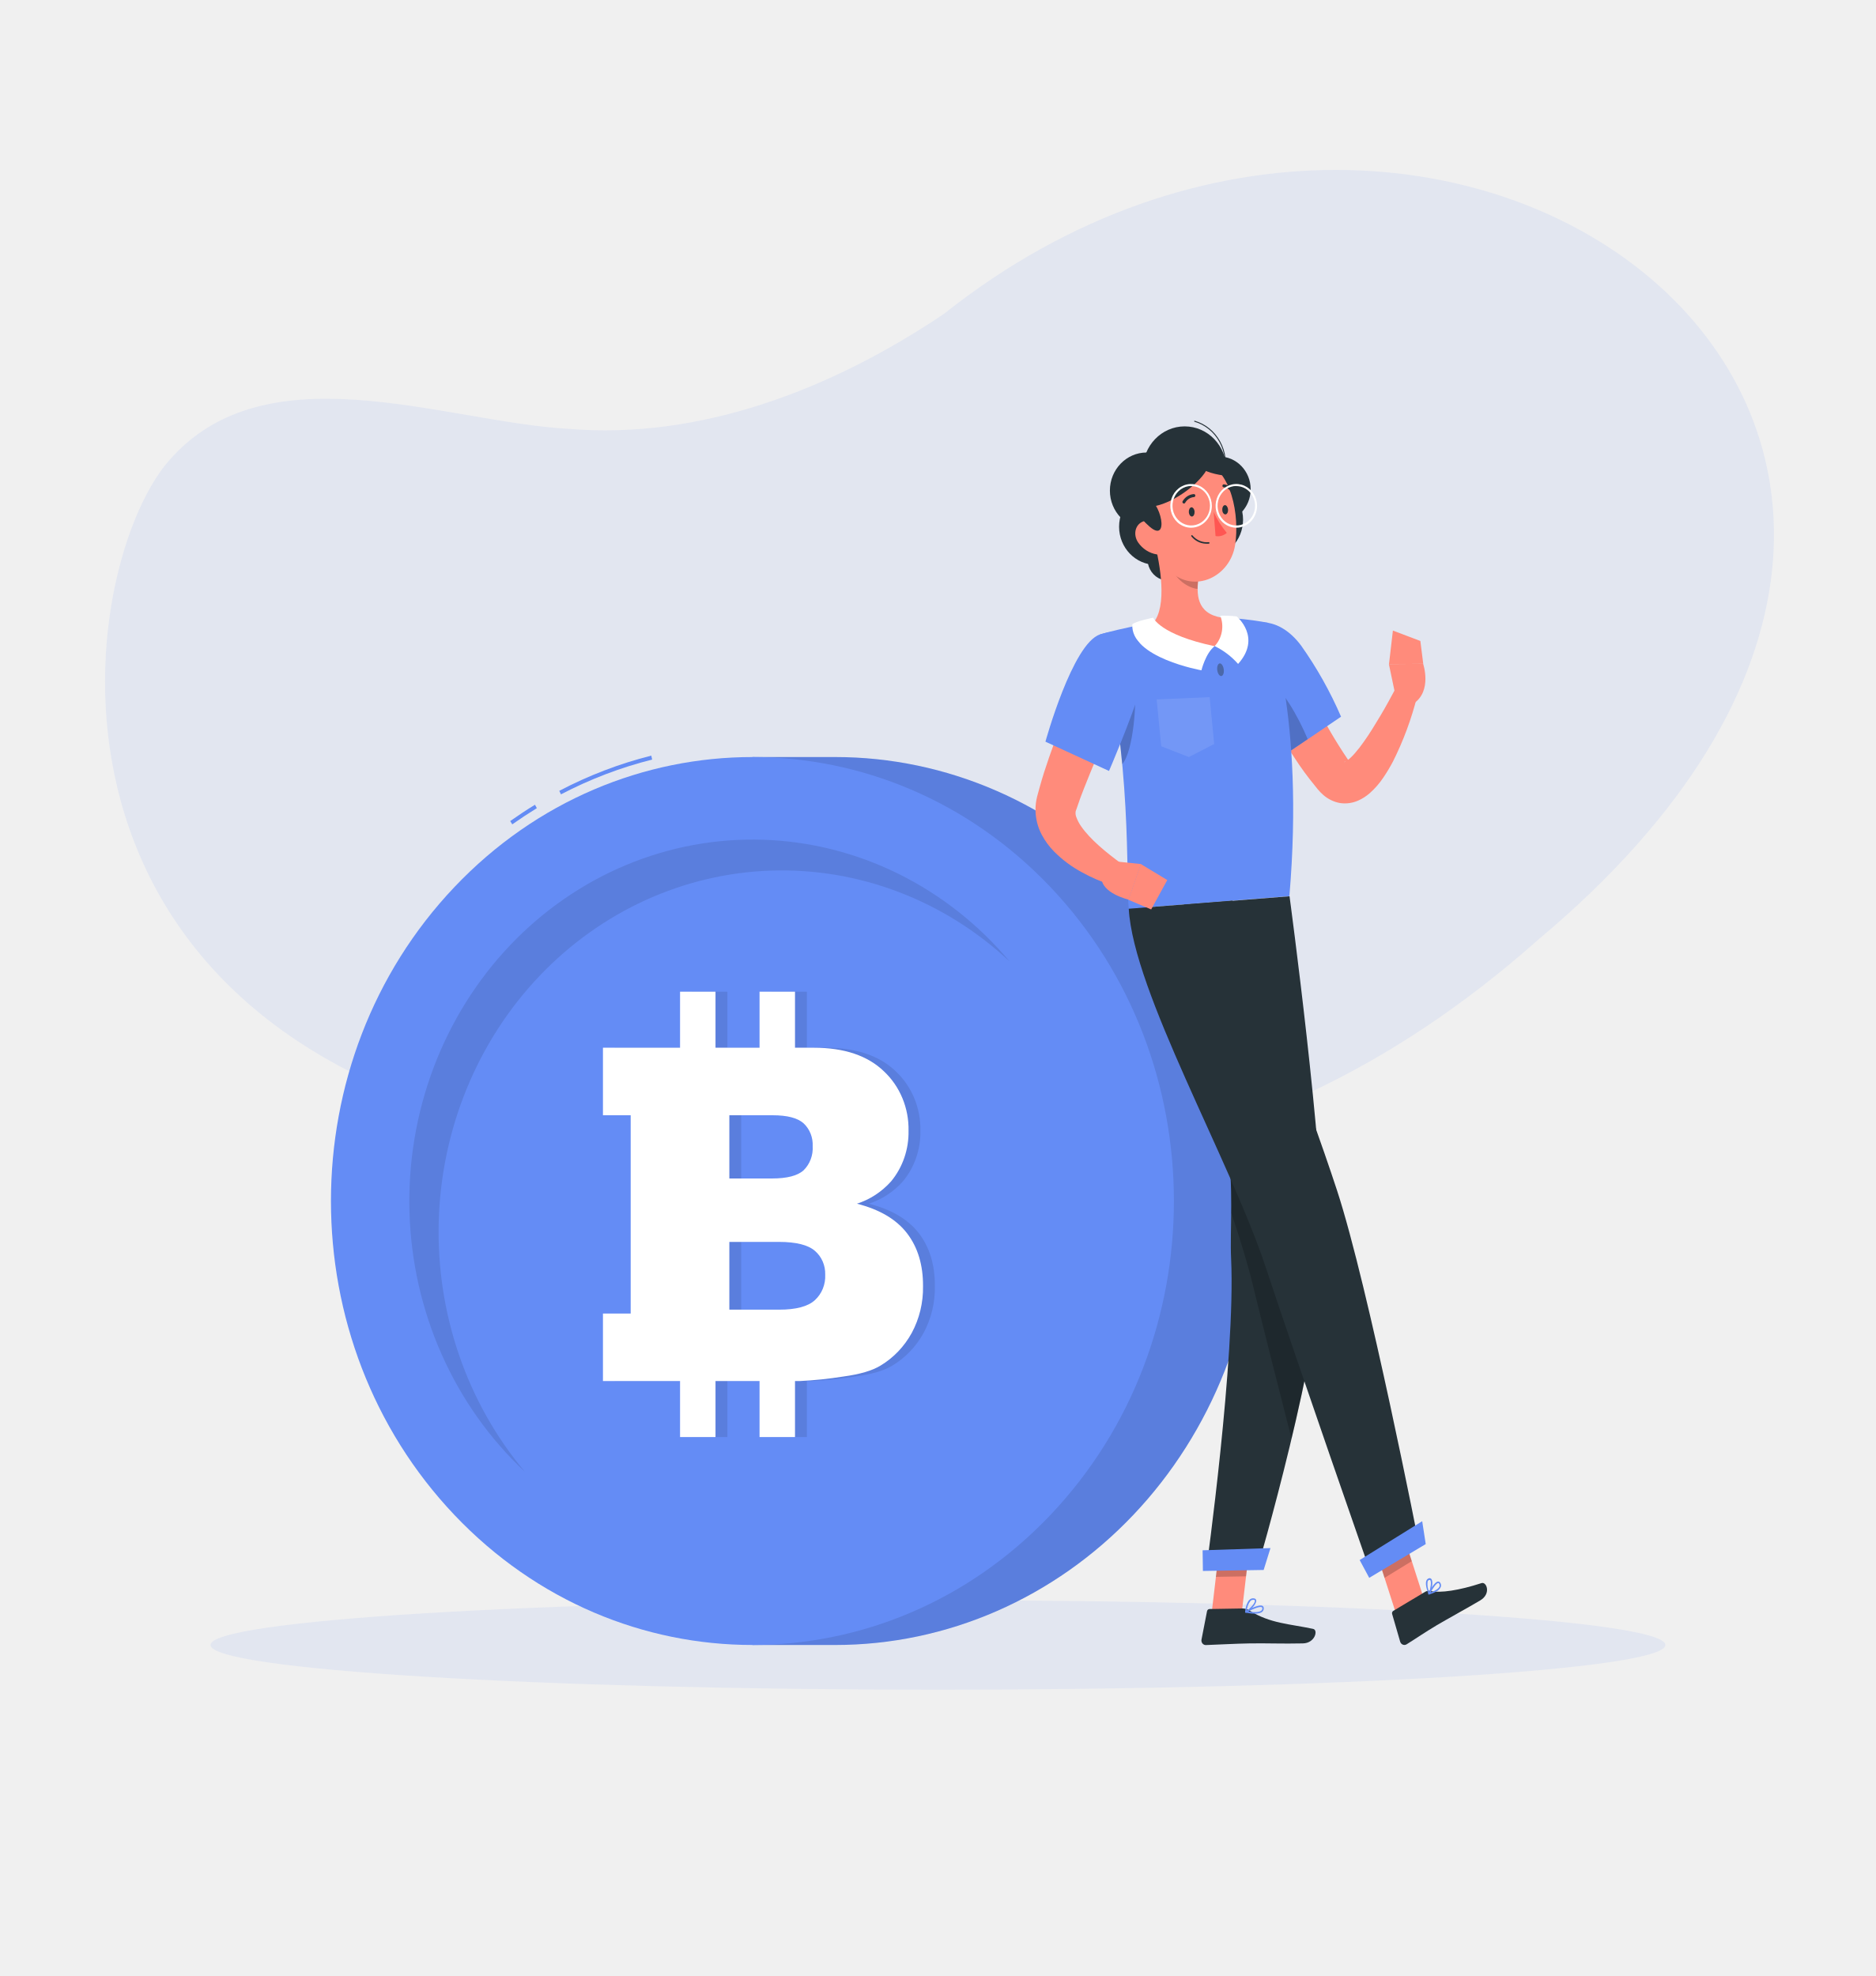
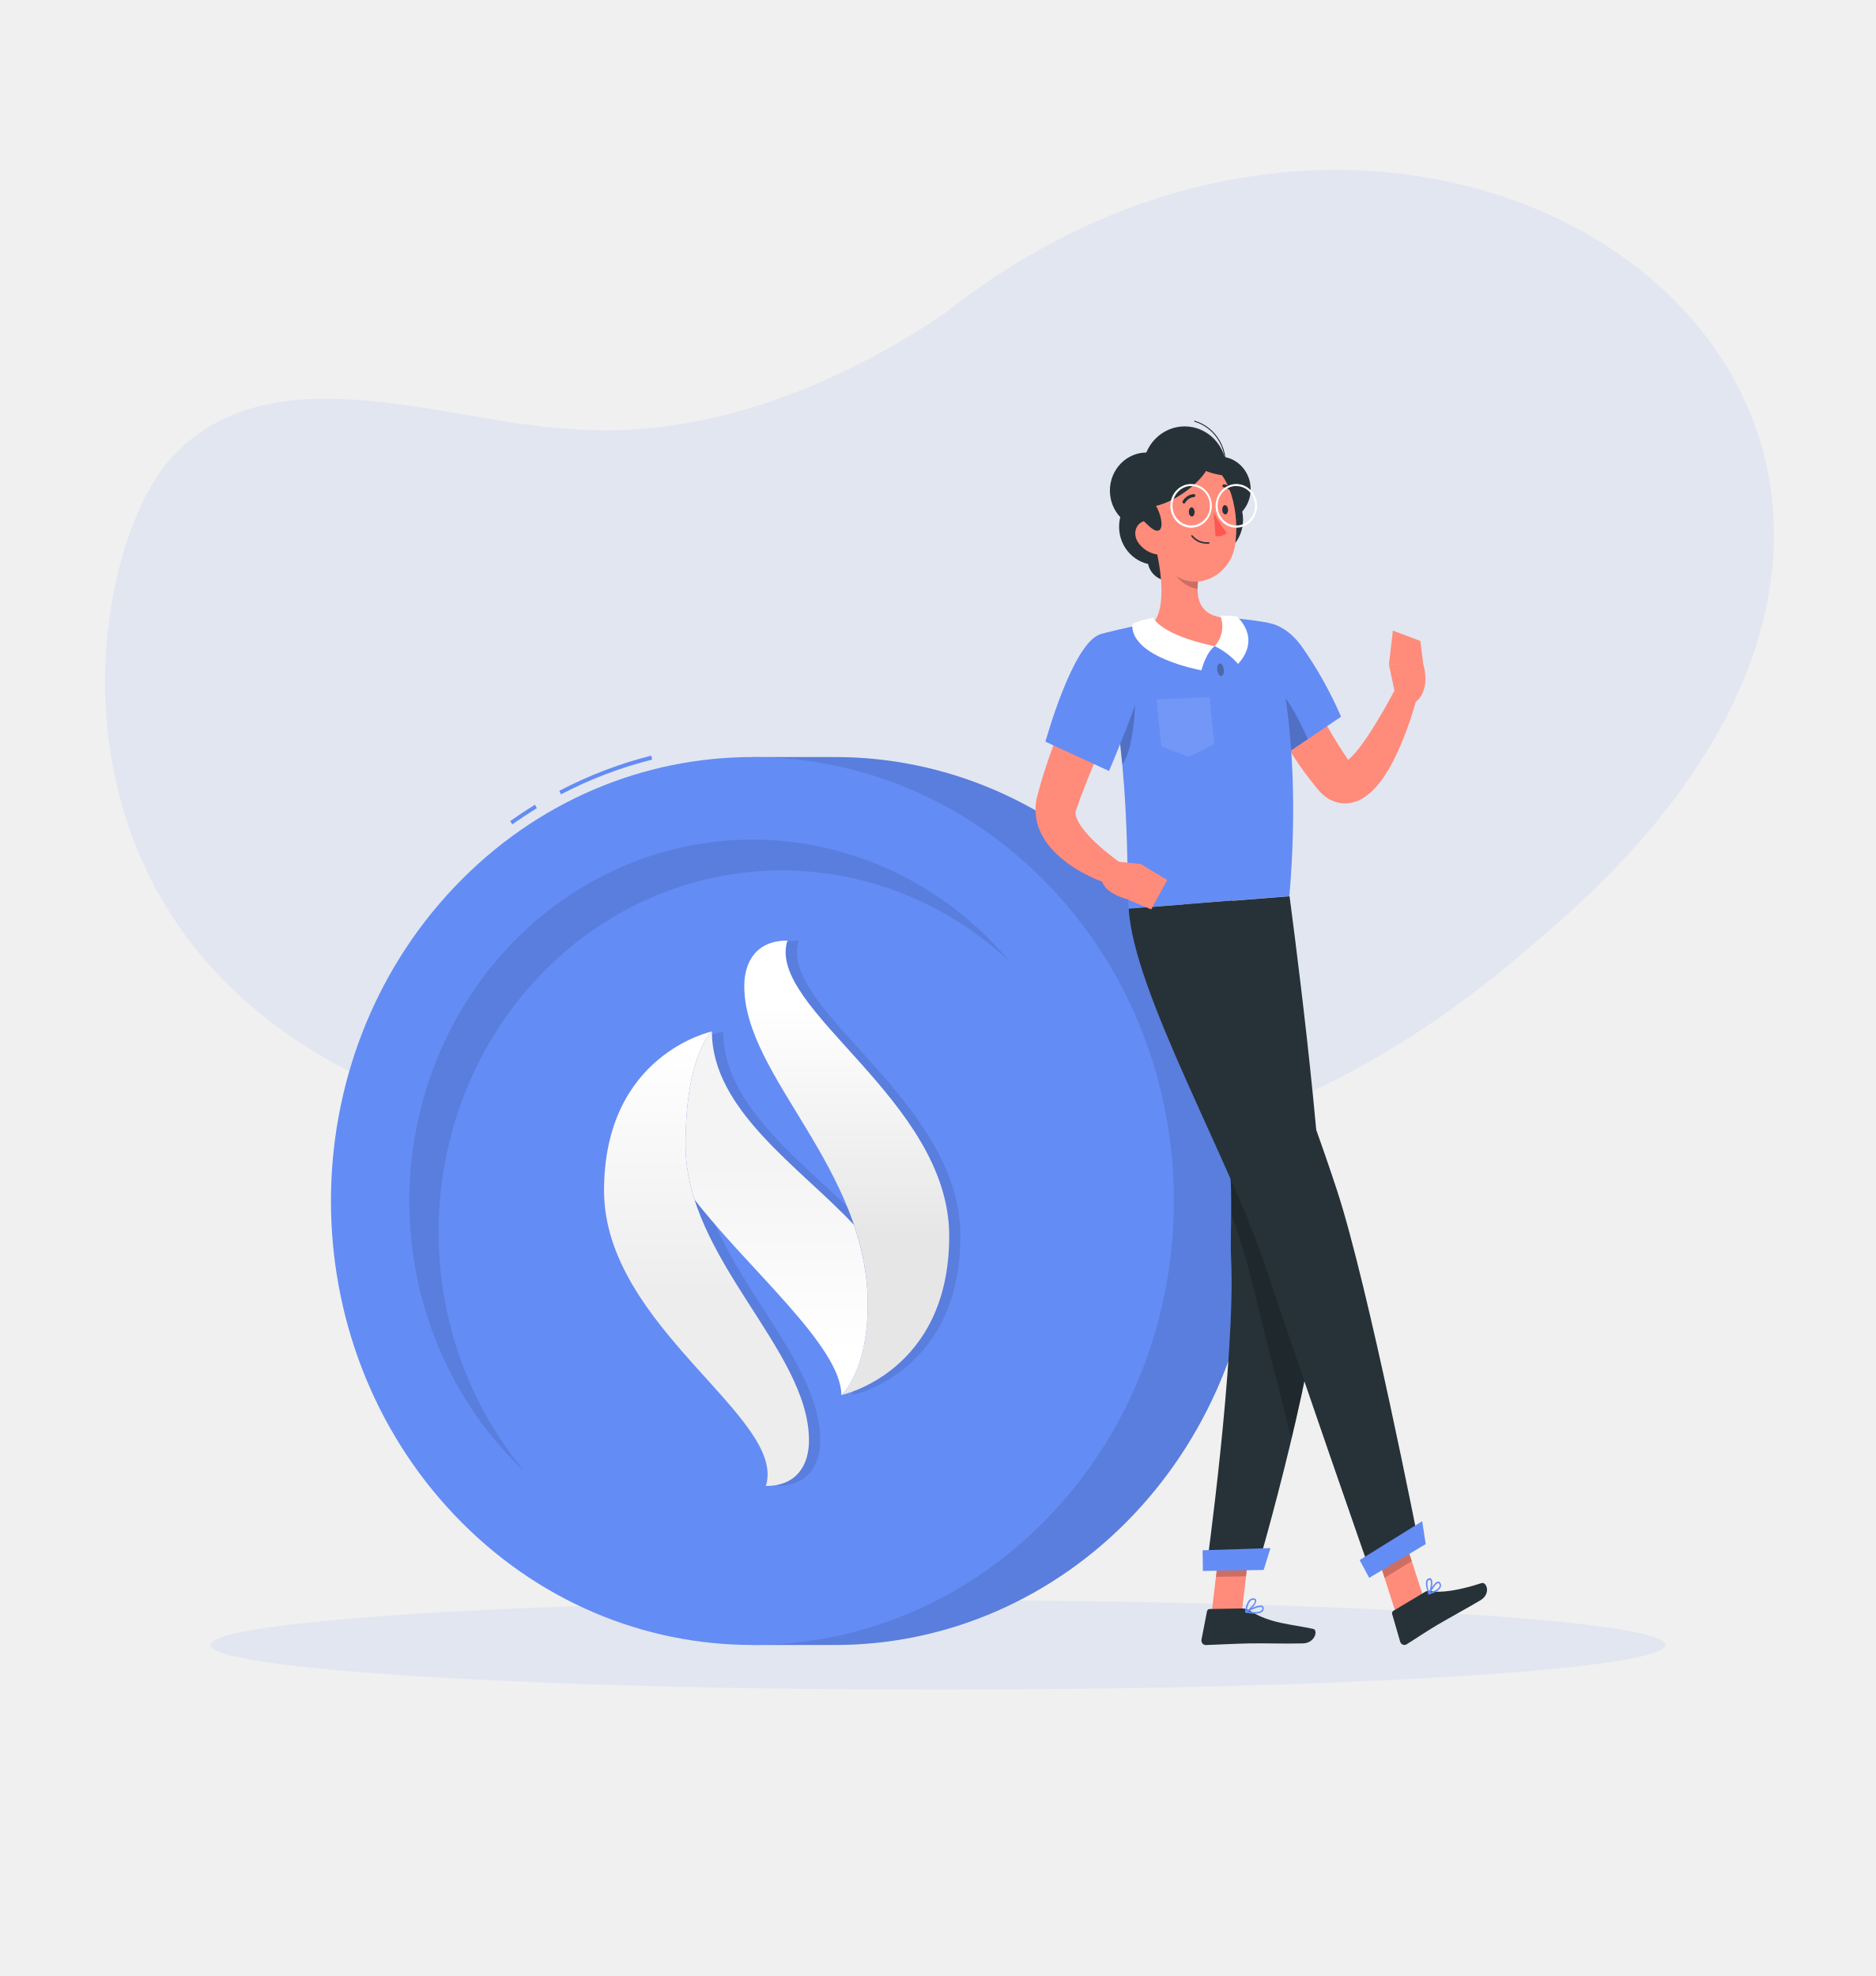
<svg xmlns="http://www.w3.org/2000/svg" width="448" height="472" viewBox="0 0 448 472" fill="none">
  <path opacity="0.1" d="M135.883 102.446C167.178 105.033 198.472 93.117 225.385 75.006C347.05 -21.653 511.713 103.657 367.327 224.48C296.108 287.693 223.053 286.043 150.426 274.448C2.908 258.093 16.415 141.411 39.069 111.585C62.073 82.495 105.669 100.784 135.883 102.446Z" fill="#648CF5" />
-   <path opacity="0.1" d="M224 403.617C319.946 403.617 397.725 398.832 397.725 392.931C397.725 387.029 319.946 382.245 224 382.245C128.054 382.245 50.274 387.029 50.274 392.931C50.274 398.832 128.054 403.617 224 403.617Z" fill="#648CF5" />
+   <path opacity="0.1" d="M224 403.617C319.946 403.617 397.725 398.832 397.725 392.93C397.725 387.029 319.946 382.244 224 382.244C128.054 382.244 50.274 387.029 50.274 392.93C50.274 398.832 128.054 403.617 224 403.617Z" fill="#648CF5" />
  <path d="M199.477 180.833H179.693V392.931H199.477C212.695 392.931 225.784 390.188 237.996 384.858C250.208 379.529 261.305 371.717 270.652 361.87C279.998 352.022 287.413 340.331 292.471 327.465C297.53 314.598 300.133 300.808 300.133 286.882C300.133 272.955 297.53 259.165 292.471 246.299C287.413 233.432 279.998 221.741 270.652 211.894C261.305 202.046 250.208 194.235 237.996 188.905C225.784 183.576 212.695 180.833 199.477 180.833Z" fill="#648CF5" />
  <path opacity="0.1" d="M199.477 180.833H179.693V392.931H199.477C212.695 392.931 225.784 390.188 237.996 384.858C250.208 379.529 261.305 371.717 270.652 361.87C279.998 352.022 287.413 340.331 292.471 327.465C297.53 314.598 300.133 300.808 300.133 286.882C300.133 272.955 297.53 259.165 292.471 246.299C287.413 233.432 279.998 221.741 270.652 211.894C261.305 202.046 250.208 194.235 237.996 188.905C225.784 183.576 212.695 180.833 199.477 180.833Z" fill="black" />
  <path d="M133.97 189.744L133.567 188.904C140.564 185.231 147.934 182.41 155.537 180.493L155.743 181.437C148.211 183.33 140.906 186.117 133.97 189.744Z" fill="#648CF5" />
  <path d="M122.34 196.909L121.847 196.126C123.774 194.766 125.763 193.445 127.761 192.227L128.209 193.039C126.229 194.256 124.257 195.559 122.34 196.909Z" fill="#648CF5" />
  <path d="M250.868 361.869C290.177 320.454 290.177 253.308 250.868 211.893C211.559 170.478 147.827 170.478 108.518 211.893C69.209 253.308 69.209 320.454 108.518 361.869C147.827 403.284 211.559 403.284 250.868 361.869Z" fill="#648CF5" />
-   <path opacity="0.1" d="M241.114 229.657C225.484 215.058 205.155 207.295 184.276 207.953C163.398 208.611 143.545 217.64 128.772 233.197C113.998 248.754 105.417 269.665 104.781 291.661C104.146 313.658 111.503 335.08 125.351 351.555C116.983 343.739 110.221 334.203 105.481 323.532C100.741 312.86 98.124 301.28 97.79 289.504C97.455 277.727 99.411 266.003 103.537 255.053C107.663 244.102 113.872 234.157 121.781 225.828C129.691 217.499 139.134 210.963 149.53 206.622C159.926 202.281 171.055 200.227 182.232 200.585C193.41 200.944 204.4 203.708 214.526 208.708C224.652 213.707 233.7 220.836 241.114 229.657Z" fill="black" />
-   <path opacity="0.1" d="M219.466 294.613C216.904 291.265 212.908 288.902 207.478 287.524C210.588 286.531 213.397 284.695 215.623 282.199C218.405 278.855 219.898 274.534 219.807 270.088C219.858 267.423 219.361 264.778 218.352 262.334C217.342 259.89 215.842 257.704 213.956 255.928C210.049 252.152 204.455 250.264 197.174 250.264H192.694V236.887H184.218V250.264H173.708V236.887H165.24V250.264H146.828V266.397H153.449V313.757H146.828V329.89H165.24V343.267H173.708V329.89H184.218V343.267H192.694V329.89H193.769C197.273 329.719 200.766 329.357 204.234 328.805C208.189 328.27 211.146 327.401 213.105 326.199C216.21 324.339 218.789 321.641 220.577 318.383C222.404 314.99 223.332 311.143 223.265 307.244C223.295 302.178 222.029 297.967 219.466 294.613ZM177.014 266.397H187.327C190.869 266.397 193.351 267.048 194.773 268.351C195.492 269.031 196.058 269.873 196.428 270.814C196.799 271.755 196.965 272.771 196.914 273.788C196.979 274.851 196.82 275.915 196.45 276.905C196.08 277.896 195.507 278.788 194.773 279.518C193.351 280.84 190.815 281.501 187.166 281.501H177.014V266.397ZM197.425 310.576C195.776 312.08 192.942 312.832 188.922 312.832H177.014V296.652H188.868C192.966 296.652 195.827 297.366 197.452 298.795C198.246 299.478 198.88 300.343 199.306 301.326C199.731 302.308 199.937 303.38 199.907 304.459C199.964 305.611 199.77 306.761 199.339 307.821C198.909 308.881 198.254 309.824 197.425 310.576Z" fill="black" />
-   <path d="M216.635 294.613C214.072 291.265 210.076 288.902 204.646 287.524C207.758 286.528 210.569 284.693 212.8 282.199C215.576 278.852 217.065 274.532 216.975 270.088C217.026 267.423 216.53 264.778 215.52 262.334C214.51 259.89 213.011 257.704 211.124 255.928C207.218 252.152 201.624 250.264 194.342 250.264H189.862V236.887H181.395V250.264H170.876V236.887H162.409V250.264H143.996V266.397H150.618V313.757H143.996V329.89H162.409V343.267H170.876V329.89H181.395V343.267H189.862V329.89H190.938C194.441 329.719 197.935 329.357 201.403 328.805C205.351 328.27 208.308 327.401 210.273 326.199C213.38 324.341 215.96 321.643 217.746 318.383C219.572 314.99 220.5 311.143 220.434 307.244C220.464 302.178 219.197 297.967 216.635 294.613ZM174.182 266.397H184.495C188.037 266.397 190.519 267.048 191.941 268.351C192.661 269.031 193.226 269.873 193.597 270.814C193.967 271.755 194.133 272.771 194.082 273.788C194.147 274.851 193.989 275.915 193.619 276.905C193.249 277.896 192.676 278.788 191.941 279.518C190.513 280.84 187.978 281.501 184.334 281.501H174.182V266.397ZM194.593 310.576C192.945 312.08 190.11 312.832 186.09 312.832H174.182V296.652H186.036C190.128 296.652 192.989 297.366 194.62 298.795C195.416 299.476 196.051 300.342 196.477 301.324C196.903 302.307 197.107 303.379 197.075 304.459C197.132 305.611 196.938 306.761 196.508 307.821C196.078 308.881 195.423 309.824 194.593 310.576Z" fill="white" />
+   <path opacity="0.1" d="M241.114 229.656C225.484 215.058 205.155 207.295 184.276 207.953C163.398 208.611 143.545 217.64 128.772 233.196C113.998 248.753 105.417 269.665 104.781 291.661C104.146 313.657 111.503 335.08 125.351 351.555C116.983 343.739 110.221 334.202 105.481 323.531C100.741 312.86 98.124 301.28 97.79 289.504C97.455 277.727 99.411 266.003 103.537 255.052C107.663 244.102 113.872 234.156 121.781 225.828C129.691 217.499 139.134 210.963 149.53 206.622C159.926 202.281 171.055 200.227 182.232 200.585C193.41 200.944 204.4 203.708 214.526 208.707C224.652 213.707 233.7 220.836 241.114 229.656Z" fill="black" />
+   <g clip-path="url(#clip0_639_1121)">
+     <g opacity="0.1">
+       <path d="M185.584 354.944C190.736 338.66 146.944 316.948 146.944 284.38C146.944 251.812 172.704 246.384 172.704 246.384C172.704 246.384 166.406 251.785 166.406 273.524C166.406 300.664 195.888 322.376 195.888 344.088C195.888 349.516 193.312 354.944 185.584 354.944Z" fill="black" />
+       <path d="M190.736 224.672C185.584 240.956 229.376 262.668 229.376 295.236C229.376 327.804 203.616 333.232 203.616 333.232C203.616 333.232 209.914 327.804 209.914 311.52C209.914 278.952 180.432 257.24 180.432 235.528C180.432 230.1 183.008 224.672 190.736 224.672Z" fill="black" />
+       <path d="M206.617 292.563C193.711 278.776 172.704 265.178 172.704 246.384C172.704 246.384 166.405 251.785 166.405 273.524C166.405 278.002 167.217 282.331 168.556 286.538C181.333 303.093 203.616 321.616 203.616 333.232C203.616 333.232 209.914 327.804 209.914 311.52C209.914 304.762 208.626 298.479 206.617 292.563Z" fill="black" />
+     </g>
+   </g>
+   <g clip-path="url(#clip1_639_1121)">
+     <path d="M182.896 354.944C188.048 338.66 144.256 316.948 144.256 284.38C144.256 251.812 170.016 246.384 170.016 246.384C170.016 246.384 163.718 251.785 163.718 273.524C163.718 300.664 193.2 322.376 193.2 344.088C193.2 349.516 190.624 354.944 182.896 354.944Z" fill="url(#paint0_linear_639_1121)" />
+     <path d="M188.048 224.672C182.896 240.956 226.688 262.668 226.688 295.236C226.688 327.804 200.928 333.232 200.928 333.232C200.928 333.232 207.226 327.804 207.226 311.52C207.226 278.952 177.744 257.24 177.744 235.528C177.744 230.1 180.32 224.672 188.048 224.672Z" fill="url(#paint1_linear_639_1121)" />
+     <path d="M203.929 292.563C191.023 278.776 170.016 265.178 170.016 246.384C170.016 246.384 163.717 251.785 163.717 273.524C163.717 278.002 164.529 282.331 165.868 286.538C178.645 303.093 200.928 321.616 200.928 333.232C200.928 333.232 207.226 327.804 207.226 311.52C207.226 304.762 205.938 298.479 203.929 292.563Z" fill="url(#paint2_linear_639_1121)" />
+   </g>
  <path d="M276.031 134.916C280.875 134.916 284.802 130.842 284.802 125.816C284.802 120.79 280.875 116.716 276.031 116.716C271.186 116.716 267.259 120.79 267.259 125.816C267.259 130.842 271.186 134.916 276.031 134.916Z" fill="#263238" />
  <path d="M283.808 133.463C283.82 134.483 283.545 135.484 283.016 136.339C282.487 137.193 281.728 137.863 280.837 138.263C279.946 138.662 278.962 138.774 278.011 138.583C277.06 138.392 276.184 137.907 275.495 137.19C274.805 136.473 274.334 135.557 274.141 134.557C273.947 133.557 274.04 132.519 274.408 131.575C274.775 130.632 275.401 129.824 276.205 129.256C277.01 128.687 277.956 128.384 278.925 128.384C279.562 128.379 280.194 128.506 280.785 128.759C281.375 129.012 281.912 129.385 282.366 129.856C282.82 130.328 283.18 130.889 283.428 131.508C283.675 132.127 283.804 132.791 283.808 133.463Z" fill="#263238" />
  <path d="M288.091 133.227C292.935 133.227 296.863 129.152 296.863 124.127C296.863 119.101 292.935 115.026 288.091 115.026C283.246 115.026 279.319 119.101 279.319 124.127C279.319 129.152 283.246 133.227 288.091 133.227Z" fill="#263238" />
-   <path d="M289.381 385.161L296.576 385.048L298.646 367.471L291.451 367.584L289.381 385.161Z" fill="#FF8B7B" />
+   <path d="M289.381 385.161L296.576 385.048L298.645 367.471L291.451 367.584L289.381 385.161Z" fill="#FF8B7B" />
  <path d="M333.177 384.755L339.682 380.753L334.468 364.544L327.972 368.547L333.177 384.755Z" fill="#FF8B7B" />
-   <path d="M340.381 380.215L332.756 384.774C332.631 384.846 332.534 384.962 332.482 385.102C332.429 385.242 332.425 385.396 332.47 385.539L334.387 392.147C334.435 392.306 334.517 392.452 334.626 392.573C334.734 392.695 334.868 392.789 335.016 392.848C335.164 392.908 335.322 392.932 335.48 392.919C335.638 392.905 335.791 392.854 335.928 392.77C338.356 391.26 340.068 390.042 343.159 388.192C345.058 387.059 350.909 383.84 353.535 382.263C356.16 380.687 355.031 377.76 353.821 378.147C348.401 379.922 343.965 380.564 341.618 380.035C341.199 379.937 340.76 380.001 340.381 380.215Z" fill="#263238" />
+   <path d="M340.381 380.215L332.756 384.774C332.631 384.846 332.534 384.962 332.482 385.102C332.429 385.242 332.425 385.396 332.47 385.539L334.387 392.147C334.435 392.306 334.517 392.452 334.626 392.573C334.734 392.695 334.868 392.789 335.016 392.849C335.164 392.908 335.322 392.932 335.48 392.919C335.638 392.905 335.791 392.854 335.928 392.77C338.356 391.26 340.068 390.042 343.159 388.192C345.058 387.059 350.909 383.84 353.535 382.263C356.16 380.687 355.031 377.76 353.821 378.147C348.401 379.922 343.965 380.564 341.618 380.035C341.199 379.937 340.76 380.001 340.381 380.215Z" fill="#263238" />
  <path d="M296.719 384.208L288.861 384.34C288.72 384.341 288.583 384.394 288.474 384.488C288.365 384.583 288.29 384.714 288.261 384.859L286.944 391.618C286.91 391.781 286.911 391.95 286.949 392.113C286.986 392.275 287.058 392.426 287.159 392.554C287.26 392.683 287.388 392.785 287.532 392.854C287.677 392.922 287.834 392.955 287.992 392.949C290.824 392.855 294.918 392.61 298.475 392.553C302.642 392.487 306.244 392.666 311.127 392.553C314.075 392.506 314.845 389.353 313.609 389.089C307.964 387.88 303.368 387.814 298.458 384.737C297.935 384.396 297.334 384.213 296.719 384.208Z" fill="#263238" />
-   <path d="M307.686 154.674C308.69 156.893 309.774 159.29 310.876 161.566C311.978 163.841 313.107 166.172 314.272 168.419C316.508 172.862 319.016 177.148 321.781 181.248L322.291 181.994C322.372 182.107 322.372 182.116 322.363 182.135C322.139 182.025 321.9 181.952 321.655 181.918C321.261 181.871 320.974 182.013 321.01 182.05C321.201 182.016 321.382 181.935 321.539 181.814C322.283 181.273 322.963 180.639 323.564 179.926C324.316 179.066 325.022 178.161 325.678 177.217C327.085 175.272 328.366 173.12 329.683 170.93C331 168.74 332.219 166.455 333.411 164.237L338.446 166.304C337.087 171.717 335.148 176.949 332.667 181.899C331.98 183.2 331.226 184.461 330.409 185.675C329.476 187.078 328.374 188.348 327.13 189.451C326.304 190.179 325.38 190.774 324.388 191.217C323.012 191.831 321.504 192.04 320.024 191.821C318.527 191.557 317.124 190.872 315.966 189.838C315.523 189.441 315.106 189.012 314.72 188.554L314.057 187.724C312.286 185.575 310.638 183.318 309.12 180.965C307.588 178.671 306.208 176.311 304.864 173.941C303.52 171.572 302.275 169.155 301.083 166.71C299.891 164.265 298.771 161.849 297.705 159.158L307.686 154.674Z" fill="#FF8B7B" />
+   <path d="M307.687 154.674C308.69 156.893 309.774 159.29 310.876 161.566C311.978 163.841 313.107 166.172 314.272 168.419C316.508 172.862 319.016 177.148 321.781 181.248L322.291 181.994C322.372 182.107 322.372 182.116 322.363 182.135C322.139 182.025 321.9 181.952 321.655 181.918C321.261 181.871 320.974 182.013 321.01 182.05C321.201 182.016 321.382 181.935 321.539 181.814C322.283 181.273 322.963 180.639 323.564 179.926C324.316 179.066 325.022 178.161 325.678 177.217C327.085 175.272 328.366 173.12 329.683 170.93C331 168.74 332.219 166.455 333.411 164.237L338.446 166.304C337.087 171.717 335.148 176.949 332.667 181.899C331.98 183.2 331.226 184.461 330.409 185.675C329.476 187.078 328.374 188.348 327.13 189.451C326.304 190.179 325.38 190.774 324.388 191.217C323.012 191.831 321.504 192.04 320.024 191.821C318.527 191.557 317.124 190.872 315.966 189.838C315.523 189.441 315.106 189.012 314.72 188.554L314.057 187.724C312.286 185.575 310.638 183.318 309.12 180.965C307.588 178.671 306.208 176.311 304.864 173.941C303.52 171.572 302.275 169.155 301.083 166.71C299.891 164.265 298.771 161.849 297.705 159.158L307.687 154.674Z" fill="#FF8B7B" />
  <path d="M294.784 154.627C292.849 161.575 306.504 180.521 306.504 180.521L320.266 171.194C317.671 165.187 314.472 159.491 310.724 154.202C305.043 146.584 296.872 147 294.784 154.627Z" fill="#648CF5" />
  <path opacity="0.2" d="M303.134 162.783C305.966 164.058 310.132 171.279 312.3 176.566L306.432 180.521C303.168 175.924 300.233 171.077 297.651 166.021C299.524 163.888 301.638 162.113 303.134 162.783Z" fill="black" />
  <path d="M333.482 167.173L331.69 158.63L339.87 158.564C339.87 158.564 342.057 164.983 337.666 168.004L333.482 167.173Z" fill="#FF8B7B" />
  <path d="M332.649 150.625L339.207 153.107L339.897 158.564L331.717 158.63L332.649 150.625Z" fill="#FF8B7B" />
  <path opacity="0.2" d="M298.646 367.471L297.579 376.533L290.375 376.656L291.451 367.593L298.646 367.471Z" fill="black" />
  <path opacity="0.2" d="M327.972 368.547L334.477 364.554L337.156 372.908L330.651 376.901L327.972 368.547Z" fill="black" />
  <path d="M262.68 151.55C270.431 180.332 268.872 210.88 269.57 217.063C275.188 216.639 296.379 214.968 307.928 214.061C311.611 170.76 302.893 148.774 302.893 148.774C302.893 148.774 300.429 148.274 297.069 147.906C296.02 147.793 294.882 147.698 293.7 147.632C293.046 147.632 292.383 147.566 291.711 147.557C286.256 147.655 280.812 148.08 275.403 148.831C274.382 148.963 273.343 149.133 272.33 149.303C271.318 149.473 270.484 149.652 269.642 149.832C265.709 150.653 262.68 151.55 262.68 151.55Z" fill="#648CF5" />
  <path opacity="0.1" d="M289.964 177.717L283.916 180.833L277.321 178.255L276.237 167.069L288.888 166.531L289.964 177.717Z" fill="white" />
-   <path opacity="0.2" d="M270.87 163.897C271.56 166.682 270.771 179.388 268.011 182.522C267.635 178.454 267.115 174.206 266.47 169.863L270.87 163.897Z" fill="black" />
+   <path opacity="0.2" d="M270.87 163.897C271.559 166.682 270.771 179.388 268.011 182.522C267.635 178.454 267.115 174.206 266.47 169.863L270.87 163.897Z" fill="black" />
  <path d="M275.654 129.328C277.079 134.775 278.817 144.828 275.403 148.803C278.468 151.569 282.437 154.722 288.691 154.467C294.945 154.212 293.529 149.747 291.711 147.528C285.761 146.509 285.582 141.921 286.335 137.55L275.654 129.328Z" fill="#FF8B7B" />
  <path d="M275.404 147.547C275.404 147.547 277.034 151.616 290.071 154.353C287.912 156.024 286.926 160.112 286.926 160.112C286.926 160.112 269.902 157.1 270.422 149.114C271.309 148.359 275.404 147.547 275.404 147.547Z" fill="white" />
-   <path d="M295.68 158.592C294.096 156.8 292.193 155.354 290.08 154.335C290.956 153.398 291.551 152.209 291.79 150.918C292.029 149.627 291.902 148.29 291.424 147.075C292.731 147.03 294.04 147.087 295.34 147.245C295.34 147.245 301.397 152.211 295.68 158.592Z" fill="white" />
+   <path d="M295.68 158.592C294.096 156.8 292.193 155.353 290.08 154.335C290.956 153.398 291.551 152.209 291.79 150.918C292.029 149.627 291.902 148.29 291.424 147.075C292.731 147.03 294.04 147.087 295.34 147.245C295.34 147.245 301.397 152.211 295.68 158.592Z" fill="white" />
  <path opacity="0.4" d="M290.707 160.102C290.824 160.933 291.263 161.547 291.693 161.481C292.123 161.414 292.365 160.688 292.248 159.857C292.132 159.026 291.693 158.403 291.272 158.469C290.85 158.535 290.591 159.262 290.707 160.102Z" fill="#263238" />
  <path opacity="0.2" d="M280 132.717L286.272 137.578C286.089 138.596 285.993 139.629 285.985 140.665C283.727 140.495 280.475 138.154 280.063 135.709C279.868 134.724 279.847 133.71 280 132.717Z" fill="black" />
  <path d="M282.921 122.56C288.434 122.56 292.902 117.923 292.902 112.204C292.902 106.485 288.434 101.848 282.921 101.848C277.408 101.848 272.939 106.485 272.939 112.204C272.939 117.923 277.408 122.56 282.921 122.56Z" fill="#263238" />
  <path d="M292.239 113.535C292.211 113.524 292.188 113.502 292.175 113.474C292.162 113.446 292.159 113.414 292.168 113.384C292.511 112.085 292.604 110.727 292.443 109.39C292.281 108.053 291.868 106.763 291.227 105.596C289.926 103.212 287.785 101.465 285.269 100.734C285.24 100.727 285.215 100.708 285.2 100.681C285.185 100.654 285.181 100.623 285.188 100.593C285.195 100.563 285.213 100.537 285.238 100.521C285.264 100.505 285.294 100.5 285.322 100.508C286.598 100.872 287.793 101.498 288.838 102.351C289.884 103.203 290.76 104.264 291.415 105.473C292.072 106.668 292.495 107.989 292.662 109.359C292.828 110.728 292.733 112.119 292.383 113.45C292.373 113.48 292.352 113.505 292.326 113.521C292.3 113.536 292.269 113.541 292.239 113.535Z" fill="#263238" />
  <path d="M291.137 124.693C295.304 124.693 298.681 121.189 298.681 116.867C298.681 112.545 295.304 109.042 291.137 109.042C286.97 109.042 283.593 112.545 283.593 116.867C283.593 121.189 286.97 124.693 291.137 124.693Z" fill="#263238" />
  <path d="M273.835 126.288C278.68 126.288 282.607 122.214 282.607 117.188C282.607 112.162 278.68 108.088 273.835 108.088C268.991 108.088 265.063 112.162 265.063 117.188C265.063 122.214 268.991 126.288 273.835 126.288Z" fill="#263238" />
-   <path d="M274.445 121.087C275.413 128.535 275.619 132.953 279.471 136.512C285.278 141.864 293.807 137.749 294.972 130.149C296.029 123.305 294.273 112.27 287.105 109.834C285.528 109.289 283.845 109.177 282.215 109.51C280.585 109.844 279.064 110.611 277.795 111.738C276.526 112.866 275.552 114.317 274.965 115.954C274.379 117.59 274.2 119.357 274.445 121.087Z" fill="#FF8B7B" />
+   <path d="M274.445 121.087C275.413 128.535 275.619 132.953 279.471 136.512C285.278 141.864 293.807 137.748 294.972 130.149C296.029 123.305 294.273 112.27 287.105 109.834C285.528 109.289 283.845 109.177 282.215 109.51C280.585 109.844 279.064 110.611 277.795 111.738C276.526 112.866 275.552 114.317 274.965 115.954C274.379 117.59 274.2 119.357 274.445 121.087Z" fill="#FF8B7B" />
  <path d="M270.431 117.377C271.165 127.855 293.135 113.195 288.458 107.606C283.781 102.018 276.604 105.964 274.015 108.484C270.78 111.628 270.251 114.809 270.431 117.377Z" fill="#263238" />
  <path d="M287.535 108.041C291.585 106.738 298.502 114.347 292.302 113.582C286.102 112.817 282.786 109.58 287.535 108.041Z" fill="#263238" />
  <path d="M271.819 129.592C272.346 130.348 273.008 130.988 273.769 131.474C274.53 131.96 275.375 132.283 276.255 132.424C278.611 132.783 279.48 130.48 278.566 128.308C277.751 126.354 275.529 123.815 273.289 124.457C271.049 125.099 270.529 127.714 271.819 129.592Z" fill="#FF8B7B" />
  <path d="M300.249 374.768L288.073 374.966C288.073 374.966 295.106 324.283 294.013 300.702C293.682 293.527 294.766 283.493 292.974 272.74C290.698 259.185 289.605 253.785 286.702 236.661C284.605 224.445 282.75 216.072 282.75 216.072L307.964 214.09C307.964 214.09 316.198 275.176 315.956 298.294C315.67 322.31 300.249 374.768 300.249 374.768Z" fill="#263238" />
  <path d="M273.405 118.397C277.473 119.633 279.337 129.989 274.525 125.779C269.714 121.568 268.639 116.952 273.405 118.397Z" fill="#263238" />
  <path opacity="0.2" d="M292.992 272.712C293.848 278.329 294.202 284.018 294.049 289.704C296.146 295.944 297.973 301.853 299.246 307.111C301.477 316.315 305.007 330.268 308.448 343.682C312.184 327.974 315.822 309.821 315.938 298.247L292.992 272.712Z" fill="black" />
  <path d="M294.327 215.128C294.327 215.128 312.444 263.367 319.307 284.352C326.834 307.338 338.974 369.387 338.974 369.387L327.524 376.241C327.524 376.241 309.666 325.085 302.274 302.694C293.852 277.206 270.654 236.887 269.57 217.073L294.327 215.128Z" fill="#263238" />
  <path d="M340.489 368.83L326.995 376.892L324.71 372.644L339.647 363.365L340.489 368.83Z" fill="#648CF5" />
  <path d="M301.782 375.013L287.275 375.249L287.204 370.312L303.412 369.784L301.782 375.013Z" fill="#648CF5" />
  <path d="M283.915 122.333C283.96 122.946 284.301 123.418 284.677 123.381C285.053 123.343 285.322 122.833 285.286 122.229C285.25 121.625 284.901 121.153 284.525 121.181C284.148 121.209 283.871 121.776 283.915 122.333Z" fill="#263238" />
-   <path d="M291.908 121.823C291.908 122.437 292.293 122.899 292.669 122.871C293.046 122.843 293.323 122.324 293.278 121.719C293.234 121.115 292.893 120.634 292.517 120.662C292.141 120.69 291.863 121.21 291.908 121.823Z" fill="#263238" />
-   <path d="M289.847 122.286C290.67 124.096 291.726 125.78 292.983 127.289C292.613 127.612 292.181 127.847 291.717 127.977C291.253 128.107 290.768 128.13 290.295 128.044L289.847 122.286Z" fill="#FF5652" />
+   <path d="M291.908 121.823C291.908 122.437 292.293 122.899 292.669 122.871C293.045 122.843 293.323 122.324 293.278 121.719C293.234 121.115 292.893 120.634 292.517 120.662C292.141 120.69 291.863 121.21 291.908 121.823Z" fill="#263238" />
+   <path d="M289.847 122.286C290.671 124.096 291.726 125.78 292.983 127.289C292.613 127.612 292.182 127.847 291.718 127.977C291.254 128.107 290.768 128.13 290.295 128.044L289.847 122.286Z" fill="#FF5652" />
  <path d="M287.93 129.866C287.279 129.839 286.641 129.671 286.055 129.372C285.469 129.073 284.948 128.65 284.525 128.129C284.509 128.111 284.496 128.089 284.488 128.065C284.48 128.042 284.477 128.017 284.479 127.992C284.481 127.967 284.488 127.942 284.499 127.92C284.511 127.898 284.526 127.879 284.545 127.864C284.564 127.848 284.586 127.837 284.609 127.832C284.632 127.826 284.656 127.825 284.68 127.83C284.703 127.834 284.725 127.844 284.745 127.858C284.765 127.872 284.781 127.891 284.794 127.912C285.275 128.479 285.876 128.919 286.549 129.196C287.221 129.473 287.946 129.58 288.664 129.507C288.686 129.505 288.708 129.507 288.73 129.514C288.751 129.52 288.77 129.532 288.787 129.547C288.804 129.562 288.817 129.58 288.827 129.601C288.837 129.622 288.843 129.645 288.844 129.668C288.846 129.691 288.844 129.715 288.838 129.738C288.831 129.761 288.821 129.782 288.807 129.8C288.793 129.819 288.775 129.834 288.755 129.845C288.735 129.857 288.714 129.864 288.691 129.866C288.438 129.885 288.183 129.885 287.93 129.866Z" fill="#263238" />
-   <path d="M282.697 120.266C282.639 120.264 282.583 120.245 282.535 120.209C282.498 120.184 282.465 120.151 282.44 120.113C282.415 120.075 282.397 120.031 282.388 119.985C282.378 119.94 282.378 119.892 282.386 119.846C282.395 119.8 282.412 119.757 282.437 119.718C282.721 119.227 283.114 118.816 283.583 118.52C284.051 118.224 284.58 118.052 285.125 118.019C285.215 118.019 285.302 118.057 285.366 118.124C285.43 118.191 285.465 118.282 285.465 118.378C285.465 118.473 285.43 118.564 285.366 118.631C285.302 118.698 285.215 118.736 285.125 118.736C284.699 118.773 284.287 118.916 283.924 119.154C283.561 119.392 283.257 119.718 283.037 120.105C283.001 120.164 282.95 120.21 282.89 120.239C282.829 120.267 282.762 120.277 282.697 120.266Z" fill="#263238" />
+   <path d="M282.697 120.266C282.639 120.264 282.583 120.245 282.535 120.209C282.498 120.184 282.465 120.151 282.44 120.113C282.415 120.075 282.397 120.031 282.388 119.985C282.378 119.94 282.378 119.892 282.386 119.846C282.395 119.8 282.412 119.757 282.437 119.718C282.721 119.227 283.114 118.816 283.583 118.52C284.051 118.224 284.58 118.052 285.125 118.019C285.215 118.019 285.302 118.057 285.366 118.124C285.43 118.191 285.465 118.282 285.465 118.378C285.465 118.473 285.43 118.564 285.366 118.631C285.302 118.698 285.215 118.736 285.125 118.736C284.699 118.773 284.287 118.916 283.924 119.154C283.561 119.392 283.257 119.718 283.037 120.105C283.002 120.164 282.95 120.21 282.89 120.239C282.829 120.267 282.762 120.277 282.697 120.266Z" fill="#263238" />
  <path d="M294.56 118.047C294.503 118.047 294.446 118.03 294.397 117.998C294.348 117.967 294.309 117.922 294.282 117.868C294.078 117.471 293.787 117.131 293.434 116.876C293.08 116.622 292.673 116.46 292.248 116.405C292.204 116.402 292.16 116.39 292.121 116.37C292.081 116.35 292.045 116.321 292.016 116.286C291.986 116.251 291.964 116.209 291.95 116.165C291.936 116.121 291.931 116.074 291.935 116.027C291.939 115.934 291.979 115.846 292.044 115.782C292.109 115.719 292.195 115.685 292.284 115.687C292.822 115.751 293.338 115.95 293.789 116.267C294.239 116.584 294.611 117.01 294.874 117.509C294.917 117.592 294.928 117.69 294.904 117.781C294.881 117.872 294.825 117.951 294.748 118C294.692 118.037 294.626 118.054 294.56 118.047Z" fill="#263238" />
  <path d="M343.069 380.13C342.501 380.448 341.9 380.695 341.277 380.866C341.245 380.876 341.211 380.876 341.18 380.866C341.148 380.856 341.119 380.836 341.098 380.81C341.081 380.78 341.071 380.745 341.071 380.71C341.071 380.675 341.081 380.641 341.098 380.611C341.25 380.328 342.567 377.779 343.454 377.779C343.554 377.778 343.652 377.805 343.738 377.856C343.825 377.907 343.897 377.982 343.947 378.072C344.048 378.215 344.113 378.383 344.136 378.559C344.16 378.735 344.141 378.915 344.082 379.082C343.865 379.541 343.509 379.91 343.069 380.13ZM341.618 380.394C342.8 379.979 343.598 379.45 343.777 378.95C343.816 378.835 343.827 378.711 343.808 378.591C343.789 378.47 343.742 378.356 343.669 378.261C343.598 378.148 343.535 378.129 343.481 378.129C343.015 378.157 342.173 379.403 341.618 380.432V380.394Z" fill="#648CF5" />
  <path d="M341.376 380.857H341.286C341.256 380.855 341.226 380.844 341.201 380.825C341.176 380.807 341.156 380.782 341.143 380.753C341.143 380.668 340.247 378.676 340.623 377.619C340.665 377.489 340.733 377.37 340.823 377.27C340.912 377.171 341.022 377.093 341.143 377.043C341.254 376.977 341.383 376.953 341.508 376.975C341.634 376.998 341.748 377.065 341.833 377.166C342.361 377.826 341.886 379.998 341.438 380.772C341.428 380.807 341.406 380.837 341.376 380.857ZM341.205 377.43C341.142 377.465 341.085 377.513 341.039 377.572C340.993 377.63 340.958 377.697 340.937 377.77C340.817 378.625 340.948 379.497 341.313 380.271C341.68 379.375 341.886 377.808 341.573 377.439C341.573 377.439 341.483 377.317 341.277 377.439L341.205 377.43Z" fill="#648CF5" />
  <path d="M297.472 385.209C297.441 385.197 297.414 385.177 297.394 385.15C297.373 385.123 297.36 385.091 297.356 385.058C297.349 385.021 297.354 384.984 297.37 384.951C297.386 384.918 297.413 384.893 297.445 384.878C297.768 384.689 300.635 383.103 301.513 383.594C301.596 383.642 301.665 383.712 301.716 383.796C301.766 383.88 301.795 383.976 301.8 384.076C301.821 384.237 301.804 384.401 301.751 384.554C301.698 384.707 301.61 384.845 301.495 384.954C300.716 385.699 298.655 385.435 297.49 385.209H297.472ZM301.289 383.887C300.742 383.698 299.192 384.35 298.054 384.944C299.649 385.199 300.832 385.105 301.271 384.689C301.346 384.616 301.402 384.524 301.435 384.422C301.468 384.32 301.476 384.21 301.459 384.104C301.462 384.065 301.454 384.025 301.434 383.991C301.415 383.958 301.386 383.931 301.352 383.915L301.289 383.887Z" fill="#648CF5" />
-   <path d="M297.472 385.209H297.427C297.402 385.192 297.381 385.168 297.368 385.14C297.356 385.111 297.351 385.079 297.356 385.048C297.356 384.963 297.526 382.915 298.422 382.112C298.549 381.993 298.698 381.903 298.86 381.848C299.022 381.792 299.193 381.773 299.363 381.791C299.837 381.791 299.972 382.075 300.008 382.282C300.151 383.132 298.458 384.803 297.598 385.227C297.555 385.235 297.511 385.229 297.472 385.209ZM299.515 382.15H299.336C299.211 382.138 299.085 382.153 298.966 382.196C298.847 382.238 298.738 382.306 298.646 382.395C298.125 383.063 297.812 383.884 297.75 384.746C298.646 384.17 299.775 382.858 299.694 382.348C299.688 382.295 299.664 382.245 299.626 382.209C299.588 382.173 299.539 382.152 299.488 382.15H299.515Z" fill="#648CF5" />
-   <path d="M270.592 161.424C268.567 165.823 266.524 170.345 264.544 174.819C263.549 177.066 262.564 179.303 261.632 181.55C260.7 183.797 259.768 186.044 258.89 188.29C258.478 189.414 257.994 190.537 257.645 191.641L257.071 193.293C256.997 193.436 256.94 193.589 256.901 193.747C256.809 194.222 256.856 194.716 257.035 195.163C257.322 195.942 257.705 196.678 258.173 197.353C260.36 200.524 264.168 203.621 267.778 206.273L265.619 211.456C264.372 211.076 263.146 210.625 261.946 210.106C260.747 209.599 259.574 209.026 258.433 208.388C255.976 207.079 253.715 205.396 251.722 203.394C250.564 202.219 249.577 200.87 248.792 199.392C247.84 197.595 247.325 195.578 247.296 193.52C247.282 192.417 247.415 191.318 247.69 190.254L248.219 188.309C248.559 187.016 248.953 185.789 249.33 184.533C250.925 179.577 252.717 174.791 254.643 170.08C256.57 165.37 258.639 160.792 260.915 156.185L270.592 161.424Z" fill="#FF8B7B" />
+   <path d="M297.472 385.209H297.427C297.402 385.192 297.381 385.168 297.368 385.14C297.356 385.111 297.351 385.079 297.356 385.048C297.356 384.963 297.526 382.915 298.422 382.112C298.549 381.993 298.698 381.903 298.86 381.848C299.022 381.792 299.193 381.773 299.363 381.791C299.838 381.791 299.972 382.075 300.008 382.282C300.151 383.132 298.458 384.803 297.598 385.227C297.555 385.235 297.511 385.229 297.472 385.209ZM299.515 382.15H299.336C299.211 382.138 299.085 382.153 298.966 382.196C298.847 382.238 298.738 382.306 298.646 382.395C298.125 383.063 297.812 383.884 297.75 384.746C298.646 384.17 299.775 382.858 299.694 382.348C299.688 382.295 299.664 382.245 299.626 382.209C299.588 382.173 299.539 382.152 299.488 382.15H299.515Z" fill="#648CF5" />
+   <path d="M270.592 161.424C268.567 165.823 266.524 170.345 264.544 174.819C263.549 177.066 262.564 179.303 261.632 181.55C260.7 183.797 259.768 186.044 258.89 188.29C258.478 189.414 257.994 190.537 257.645 191.641L257.071 193.293C256.997 193.436 256.94 193.589 256.901 193.747C256.809 194.222 256.856 194.716 257.035 195.163C257.322 195.942 257.705 196.678 258.173 197.353C260.36 200.525 264.168 203.621 267.778 206.273L265.619 211.456C264.372 211.076 263.146 210.625 261.945 210.106C260.747 209.599 259.574 209.026 258.433 208.388C255.976 207.079 253.715 205.396 251.722 203.394C250.564 202.219 249.577 200.87 248.792 199.392C247.84 197.595 247.325 195.578 247.296 193.52C247.282 192.417 247.415 191.318 247.69 190.254L248.219 188.309C248.559 187.016 248.953 185.789 249.33 184.533C250.925 179.577 252.717 174.791 254.643 170.08C256.569 165.37 258.639 160.792 260.915 156.185L270.592 161.424Z" fill="#FF8B7B" />
  <path d="M262.689 151.55C256.122 153.721 249.67 177.161 249.67 177.161L264.849 184.156C264.849 184.156 269.768 172.828 272.59 163.954C275.663 154.278 270.637 148.925 262.689 151.55Z" fill="#648CF5" />
  <path d="M265.216 205.641L272.491 206.396L269.535 214.892C269.535 214.892 262.994 213.363 263.074 209.606L265.216 205.641Z" fill="#FF8B7B" />
  <path d="M278.764 210.21L274.92 217.233L269.481 214.93L272.447 206.396L278.764 210.21Z" fill="#FF8B7B" />
  <path d="M284.489 126.052C283.507 126.06 282.546 125.76 281.726 125.191C280.907 124.622 280.266 123.809 279.886 122.856C279.505 121.903 279.402 120.852 279.589 119.837C279.776 118.822 280.245 117.888 280.937 117.154C281.628 116.42 282.511 115.919 283.473 115.715C284.435 115.51 285.433 115.612 286.341 116.006C287.248 116.4 288.024 117.069 288.57 117.928C289.116 118.787 289.408 119.798 289.408 120.832C289.406 122.209 288.888 123.53 287.967 124.507C287.046 125.485 285.796 126.04 284.489 126.052ZM284.489 116.084C283.603 116.084 282.737 116.361 282 116.879C281.263 117.398 280.689 118.135 280.35 118.997C280.011 119.86 279.922 120.809 280.095 121.725C280.268 122.64 280.694 123.481 281.321 124.141C281.947 124.801 282.746 125.251 283.615 125.433C284.484 125.615 285.385 125.522 286.203 125.164C287.022 124.807 287.721 124.202 288.214 123.426C288.706 122.65 288.969 121.737 288.969 120.804C288.962 119.557 288.487 118.363 287.647 117.484C286.808 116.605 285.672 116.112 284.489 116.112V116.084Z" fill="white" />
  <path d="M295.259 126.052C294.279 126.052 293.321 125.746 292.506 125.172C291.691 124.599 291.056 123.784 290.681 122.83C290.306 121.876 290.208 120.826 290.399 119.813C290.59 118.801 291.062 117.871 291.755 117.141C292.448 116.41 293.331 115.913 294.292 115.712C295.253 115.51 296.249 115.614 297.155 116.009C298.06 116.404 298.834 117.073 299.378 117.932C299.923 118.79 300.213 119.799 300.213 120.832C300.211 122.216 299.688 123.542 298.76 124.52C297.831 125.499 296.572 126.05 295.259 126.052ZM295.259 116.084C294.373 116.084 293.506 116.36 292.77 116.879C292.033 117.398 291.459 118.135 291.12 118.997C290.781 119.86 290.692 120.809 290.865 121.724C291.038 122.64 291.464 123.481 292.091 124.141C292.717 124.801 293.516 125.251 294.385 125.433C295.254 125.615 296.154 125.522 296.973 125.164C297.792 124.807 298.491 124.202 298.984 123.426C299.476 122.65 299.739 121.737 299.739 120.804C299.731 119.557 299.256 118.363 298.417 117.484C297.578 116.605 296.442 116.112 295.259 116.112V116.084Z" fill="white" />
+   <defs>
+     <linearGradient id="paint0_linear_639_1121" x1="168.728" y1="250.84" x2="168.728" y2="308.553" gradientUnits="userSpaceOnUse">
+       <stop stop-color="white" />
+       <stop offset="1" stop-color="#EDEDED" />
+     </linearGradient>
+     <linearGradient id="paint1_linear_639_1121" x1="202.216" y1="240.462" x2="202.216" y2="295.301" gradientUnits="userSpaceOnUse">
+       <stop stop-color="white" />
+       <stop offset="1" stop-color="#E6E6E6" />
+     </linearGradient>
+     <linearGradient id="paint2_linear_639_1121" x1="185.472" y1="323.077" x2="185.472" y2="278.223" gradientUnits="userSpaceOnUse">
+       <stop stop-color="white" />
+       <stop offset="1" stop-color="#F4F4F4" />
+     </linearGradient>
+     <clipPath id="clip0_639_1121">
+       <rect width="82.432" height="130.272" fill="white" transform="translate(146.944 224.672)" />
+     </clipPath>
+     <clipPath id="clip1_639_1121">
+       <rect width="82.432" height="130.272" fill="white" transform="translate(144.256 224.672)" />
+     </clipPath>
+   </defs>
</svg>
